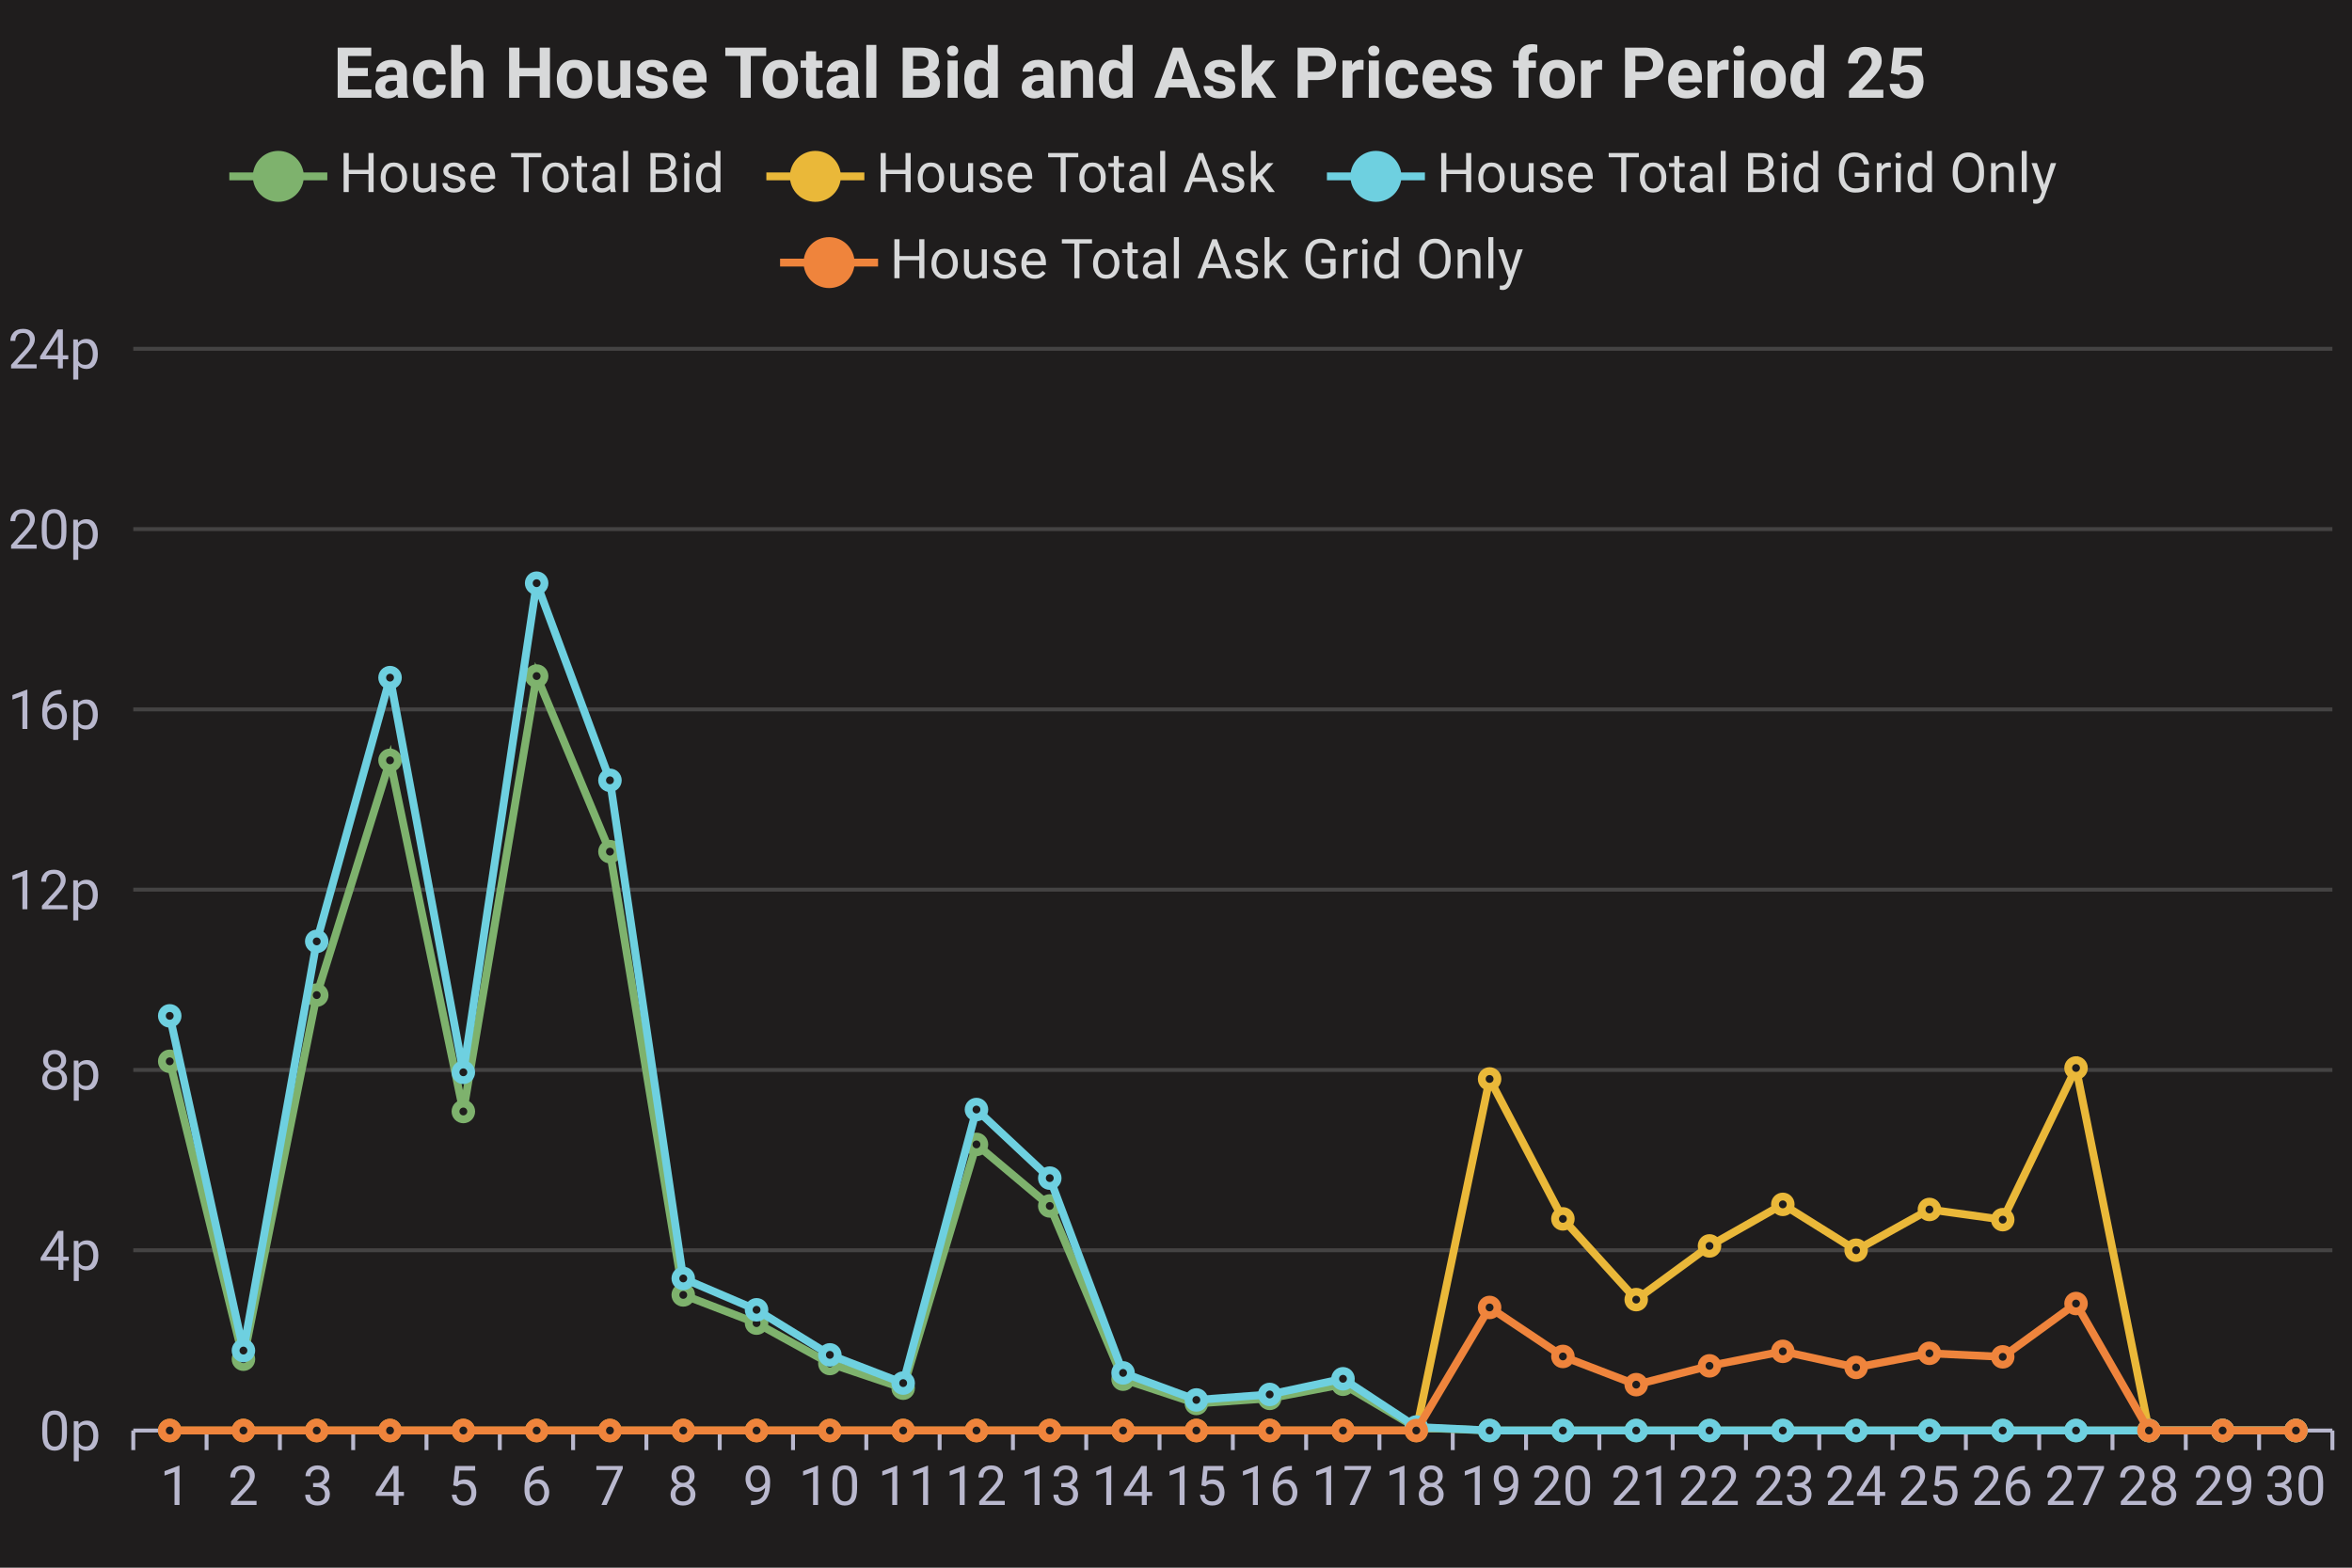
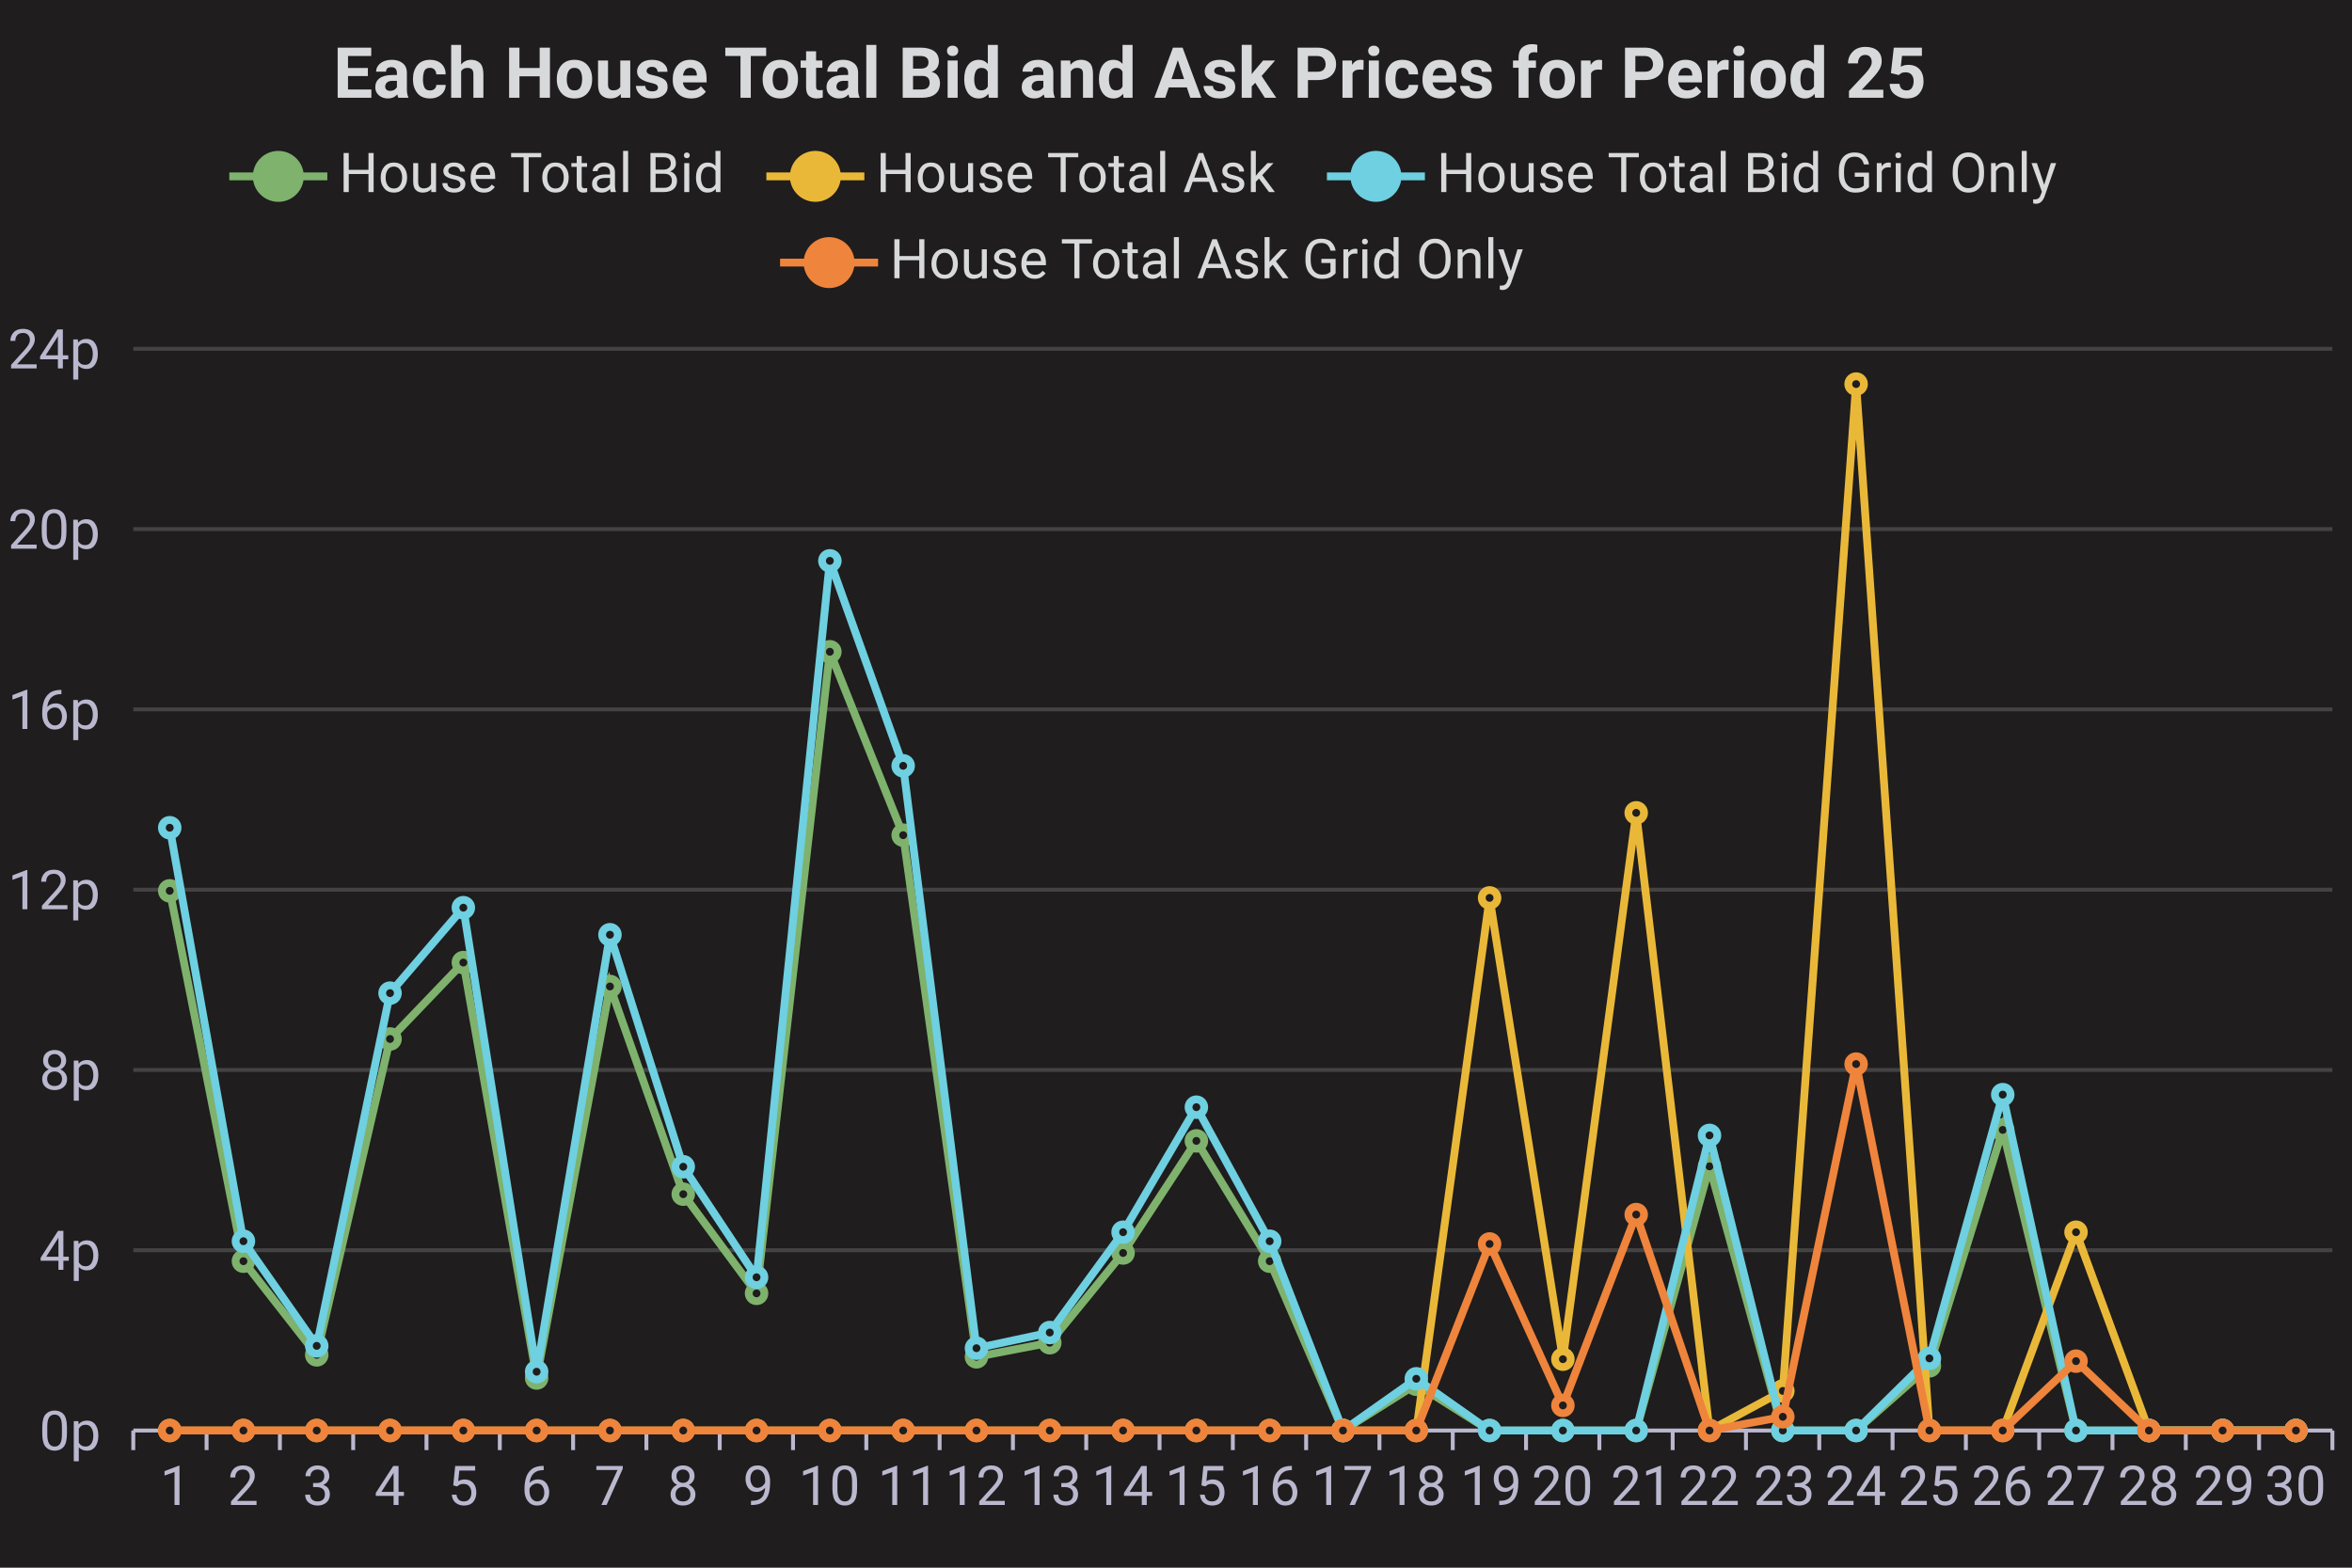
<svg xmlns="http://www.w3.org/2000/svg" width="600" height="400" viewBox="0 0 600 400">
  <rect x="0" y="0" width="600" height="400" fill="#1F1D1D" />
  <text font-size="18" x="85" y="5" dy="15" font-weight="bold" dominant-baseline="middle" font-family="Roboto" fill="#D8D9DA">
Each House Total Bid and Ask Prices for Period 25
</text>
  <g>
    <line stroke-width="2" x1="58.5" y1="45" x2="83.5" y2="45" stroke="#7EB26D" />
    <circle cx="71" cy="45" r="5.5" stroke-width="2" stroke="#7EB26D" fill="#7EB26D" />
    <text font-size="14" x="86.5" y="49" font-family="Roboto" fill="#D8D9DA">
House Total Bid
</text>
  </g>
  <g>
    <line stroke-width="2" x1="195.5" y1="45" x2="220.5" y2="45" stroke="#EAB839" />
    <circle cx="208" cy="45" r="5.5" stroke-width="2" stroke="#EAB839" fill="#EAB839" />
    <text font-size="14" x="223.5" y="49" font-family="Roboto" fill="#D8D9DA">
House Total Ask
</text>
  </g>
  <g>
    <line stroke-width="2" x1="338.5" y1="45" x2="363.5" y2="45" stroke="#6ED0E0" />
    <circle cx="351" cy="45" r="5.5" stroke-width="2" stroke="#6ED0E0" fill="#6ED0E0" />
    <text font-size="14" x="366.5" y="49" font-family="Roboto" fill="#D8D9DA">
House Total Bid Grid Only
</text>
  </g>
  <g>
    <line stroke-width="2" x1="199" y1="67" x2="224" y2="67" stroke="#EF843C" />
    <circle cx="211.5" cy="67" r="5.5" stroke-width="2" stroke="#EF843C" fill="#EF843C" />
    <text font-size="14" x="227" y="71" font-family="Roboto" fill="#D8D9DA">
House Total Ask Grid Only
</text>
  </g>
  <g stroke="#444343">
    <line stroke-width="1" x1="34" y1="89" x2="595" y2="89" />
    <line stroke-width="1" x1="34" y1="135" x2="595" y2="135" />
    <line stroke-width="1" x1="34" y1="181" x2="595" y2="181" />
    <line stroke-width="1" x1="34" y1="227" x2="595" y2="227" />
    <line stroke-width="1" x1="34" y1="273" x2="595" y2="273" />
    <line stroke-width="1" x1="34" y1="319" x2="595" y2="319" />
  </g>
  <g>
    <text font-size="14" x="2" y="94" font-family="Roboto" fill="#B9B8CE">
24p
</text>
    <text font-size="14" x="2" y="140" font-family="Roboto" fill="#B9B8CE">
20p
</text>
    <text font-size="14" x="2" y="186" font-family="Roboto" fill="#B9B8CE">
16p
</text>
    <text font-size="14" x="2" y="232" font-family="Roboto" fill="#B9B8CE">
12p
</text>
    <text font-size="14" x="10" y="278" font-family="Roboto" fill="#B9B8CE">
8p
</text>
    <text font-size="14" x="10" y="324" font-family="Roboto" fill="#B9B8CE">
4p
</text>
    <text font-size="14" x="10" y="370" font-family="Roboto" fill="#B9B8CE">
0p
</text>
  </g>
  <g>
    <g stroke="#B9B8CE">
      <line stroke-width="1" x1="34" y1="365" x2="595" y2="365" />
      <line stroke-width="1" x1="34" y1="365" x2="34" y2="370" />
      <line stroke-width="1" x1="52.7" y1="365" x2="52.7" y2="370" />
      <line stroke-width="1" x1="71.4" y1="365" x2="71.4" y2="370" />
      <line stroke-width="1" x1="90.1" y1="365" x2="90.1" y2="370" />
      <line stroke-width="1" x1="108.8" y1="365" x2="108.8" y2="370" />
      <line stroke-width="1" x1="127.5" y1="365" x2="127.5" y2="370" />
      <line stroke-width="1" x1="146.2" y1="365" x2="146.2" y2="370" />
      <line stroke-width="1" x1="164.9" y1="365" x2="164.9" y2="370" />
      <line stroke-width="1" x1="183.6" y1="365" x2="183.6" y2="370" />
      <line stroke-width="1" x1="202.3" y1="365" x2="202.3" y2="370" />
      <line stroke-width="1" x1="221" y1="365" x2="221" y2="370" />
      <line stroke-width="1" x1="239.7" y1="365" x2="239.7" y2="370" />
      <line stroke-width="1" x1="258.4" y1="365" x2="258.4" y2="370" />
      <line stroke-width="1" x1="277.1" y1="365" x2="277.1" y2="370" />
      <line stroke-width="1" x1="295.8" y1="365" x2="295.8" y2="370" />
      <line stroke-width="1" x1="314.5" y1="365" x2="314.5" y2="370" />
      <line stroke-width="1" x1="333.2" y1="365" x2="333.2" y2="370" />
      <line stroke-width="1" x1="351.9" y1="365" x2="351.9" y2="370" />
      <line stroke-width="1" x1="370.6" y1="365" x2="370.6" y2="370" />
      <line stroke-width="1" x1="389.3" y1="365" x2="389.3" y2="370" />
      <line stroke-width="1" x1="408" y1="365" x2="408" y2="370" />
      <line stroke-width="1" x1="426.7" y1="365" x2="426.7" y2="370" />
      <line stroke-width="1" x1="445.4" y1="365" x2="445.4" y2="370" />
      <line stroke-width="1" x1="464.1" y1="365" x2="464.1" y2="370" />
      <line stroke-width="1" x1="482.8" y1="365" x2="482.8" y2="370" />
      <line stroke-width="1" x1="501.5" y1="365" x2="501.5" y2="370" />
      <line stroke-width="1" x1="520.2" y1="365" x2="520.2" y2="370" />
      <line stroke-width="1" x1="538.9" y1="365" x2="538.9" y2="370" />
      <line stroke-width="1" x1="557.6" y1="365" x2="557.6" y2="370" />
      <line stroke-width="1" x1="576.3" y1="365" x2="576.3" y2="370" />
      <line stroke-width="1" x1="595" y1="365" x2="595" y2="370" />
    </g>
    <text font-size="14" x="40.8" y="384" font-family="Roboto" fill="#B9B8CE">
1
</text>
    <text font-size="14" x="58.1" y="384" font-family="Roboto" fill="#B9B8CE">
2
</text>
    <text font-size="14" x="77.2" y="384" font-family="Roboto" fill="#B9B8CE">
3
</text>
    <text font-size="14" x="95.5" y="384" font-family="Roboto" fill="#B9B8CE">
4
</text>
    <text font-size="14" x="114.2" y="384" font-family="Roboto" fill="#B9B8CE">
5
</text>
    <text font-size="14" x="132.9" y="384" font-family="Roboto" fill="#B9B8CE">
6
</text>
    <text font-size="14" x="151.6" y="384" font-family="Roboto" fill="#B9B8CE">
7
</text>
    <text font-size="14" x="170.3" y="384" font-family="Roboto" fill="#B9B8CE">
8
</text>
    <text font-size="14" x="189.5" y="384" font-family="Roboto" fill="#B9B8CE">
9
</text>
    <text font-size="14" x="203.7" y="384" font-family="Roboto" fill="#B9B8CE">
10
</text>
    <text font-size="14" x="223.9" y="384" font-family="Roboto" fill="#B9B8CE">
11
</text>
    <text font-size="14" x="241.1" y="384" font-family="Roboto" fill="#B9B8CE">
12
</text>
    <text font-size="14" x="260.2" y="384" font-family="Roboto" fill="#B9B8CE">
13
</text>
    <text font-size="14" x="278.5" y="384" font-family="Roboto" fill="#B9B8CE">
14
</text>
    <text font-size="14" x="297.2" y="384" font-family="Roboto" fill="#B9B8CE">
15
</text>
    <text font-size="14" x="315.9" y="384" font-family="Roboto" fill="#B9B8CE">
16
</text>
    <text font-size="14" x="334.6" y="384" font-family="Roboto" fill="#B9B8CE">
17
</text>
    <text font-size="14" x="353.3" y="384" font-family="Roboto" fill="#B9B8CE">
18
</text>
    <text font-size="14" x="372.5" y="384" font-family="Roboto" fill="#B9B8CE">
19
</text>
    <text font-size="14" x="390.7" y="384" font-family="Roboto" fill="#B9B8CE">
20
</text>
    <text font-size="14" x="410.9" y="384" font-family="Roboto" fill="#B9B8CE">
21
</text>
    <text font-size="14" x="428.1" y="384" font-family="Roboto" fill="#B9B8CE">
22
</text>
    <text font-size="14" x="447.3" y="384" font-family="Roboto" fill="#B9B8CE">
23
</text>
    <text font-size="14" x="465.5" y="384" font-family="Roboto" fill="#B9B8CE">
24
</text>
    <text font-size="14" x="484.2" y="384" font-family="Roboto" fill="#B9B8CE">
25
</text>
    <text font-size="14" x="502.9" y="384" font-family="Roboto" fill="#B9B8CE">
26
</text>
    <text font-size="14" x="521.6" y="384" font-family="Roboto" fill="#B9B8CE">
27
</text>
    <text font-size="14" x="540.2" y="384" font-family="Roboto" fill="#B9B8CE">
28
</text>
    <text font-size="14" x="559.5" y="384" font-family="Roboto" fill="#B9B8CE">
29
</text>
    <text font-size="14" x="577.7" y="384" font-family="Roboto" fill="#B9B8CE">
30
</text>
  </g>
  <g>
-     <path d="M 43.3 270.8 L 62.1 346.8 L 80.8 253.9 L 99.5 194 L 118.2 283.6 L 136.9 172.5 L 155.6 217.3 L 174.3 330.4 L 193 337.6 L 211.7 347.9 L 230.4 354.2 L 249.1 292 L 267.8 307.7 L 286.5 351.9 L 305.2 358.1 L 323.9 356.8 L 342.6 353.2 L 361.3 364.3 L 380 365 L 398.7 365 L 417.4 365 L 436.1 365 L 454.8 365 L 473.5 365 L 492.2 365 L 510.9 365 L 529.6 365 L 548.2 365 L 567 365 L 585.7 365" stroke-width="2" fill="none" stroke="#7EB26D" />
-     <circle cx="43.3" cy="270.8" r="2" stroke-width="2" stroke="#7EB26D" fill="#1F1D1D" />
-     <circle cx="62.1" cy="346.8" r="2" stroke-width="2" stroke="#7EB26D" fill="#1F1D1D" />
-     <circle cx="80.8" cy="253.9" r="2" stroke-width="2" stroke="#7EB26D" fill="#1F1D1D" />
-     <circle cx="99.5" cy="194" r="2" stroke-width="2" stroke="#7EB26D" fill="#1F1D1D" />
-     <circle cx="118.2" cy="283.6" r="2" stroke-width="2" stroke="#7EB26D" fill="#1F1D1D" />
-     <circle cx="136.9" cy="172.5" r="2" stroke-width="2" stroke="#7EB26D" fill="#1F1D1D" />
-     <circle cx="155.6" cy="217.3" r="2" stroke-width="2" stroke="#7EB26D" fill="#1F1D1D" />
-     <circle cx="174.3" cy="330.4" r="2" stroke-width="2" stroke="#7EB26D" fill="#1F1D1D" />
-     <circle cx="193" cy="337.6" r="2" stroke-width="2" stroke="#7EB26D" fill="#1F1D1D" />
-     <circle cx="211.7" cy="347.9" r="2" stroke-width="2" stroke="#7EB26D" fill="#1F1D1D" />
-     <circle cx="230.4" cy="354.2" r="2" stroke-width="2" stroke="#7EB26D" fill="#1F1D1D" />
-     <circle cx="249.1" cy="292" r="2" stroke-width="2" stroke="#7EB26D" fill="#1F1D1D" />
-     <circle cx="267.8" cy="307.7" r="2" stroke-width="2" stroke="#7EB26D" fill="#1F1D1D" />
-     <circle cx="286.5" cy="351.9" r="2" stroke-width="2" stroke="#7EB26D" fill="#1F1D1D" />
-     <circle cx="305.2" cy="358.1" r="2" stroke-width="2" stroke="#7EB26D" fill="#1F1D1D" />
-     <circle cx="323.9" cy="356.8" r="2" stroke-width="2" stroke="#7EB26D" fill="#1F1D1D" />
-     <circle cx="342.6" cy="353.2" r="2" stroke-width="2" stroke="#7EB26D" fill="#1F1D1D" />
-     <circle cx="361.3" cy="364.3" r="2" stroke-width="2" stroke="#7EB26D" fill="#1F1D1D" />
+     <path d="M 43.3 227.3 L 62.1 321.8 L 80.8 345.7 L 99.5 265.1 L 118.2 245.6 L 136.9 351.6 L 155.6 251.7 L 174.3 304.7 L 193 330 L 211.7 166.3 L 230.4 213.1 L 249.1 346.2 L 267.8 342.6 L 286.5 319.7 L 305.2 291.1 L 323.9 321.8 L 342.6 365 L 361.3 353.2 L 380 365 L 398.7 365 L 417.4 365 L 436.1 297.6 L 454.8 365 L 473.5 365 L 492.2 348.5 L 510.9 288.3 L 529.6 365 L 548.2 365 L 567 365 L 585.7 365" stroke-width="2" fill="none" stroke="#7EB26D" />
+     <circle cx="43.3" cy="227.3" r="2" stroke-width="2" stroke="#7EB26D" fill="#1F1D1D" />
+     <circle cx="62.1" cy="321.8" r="2" stroke-width="2" stroke="#7EB26D" fill="#1F1D1D" />
+     <circle cx="80.8" cy="345.7" r="2" stroke-width="2" stroke="#7EB26D" fill="#1F1D1D" />
+     <circle cx="99.5" cy="265.1" r="2" stroke-width="2" stroke="#7EB26D" fill="#1F1D1D" />
+     <circle cx="118.2" cy="245.6" r="2" stroke-width="2" stroke="#7EB26D" fill="#1F1D1D" />
+     <circle cx="136.9" cy="351.6" r="2" stroke-width="2" stroke="#7EB26D" fill="#1F1D1D" />
+     <circle cx="155.6" cy="251.7" r="2" stroke-width="2" stroke="#7EB26D" fill="#1F1D1D" />
+     <circle cx="174.3" cy="304.7" r="2" stroke-width="2" stroke="#7EB26D" fill="#1F1D1D" />
+     <circle cx="193" cy="330" r="2" stroke-width="2" stroke="#7EB26D" fill="#1F1D1D" />
+     <circle cx="211.7" cy="166.3" r="2" stroke-width="2" stroke="#7EB26D" fill="#1F1D1D" />
+     <circle cx="230.4" cy="213.1" r="2" stroke-width="2" stroke="#7EB26D" fill="#1F1D1D" />
+     <circle cx="249.1" cy="346.2" r="2" stroke-width="2" stroke="#7EB26D" fill="#1F1D1D" />
+     <circle cx="267.8" cy="342.6" r="2" stroke-width="2" stroke="#7EB26D" fill="#1F1D1D" />
+     <circle cx="286.5" cy="319.7" r="2" stroke-width="2" stroke="#7EB26D" fill="#1F1D1D" />
+     <circle cx="305.2" cy="291.1" r="2" stroke-width="2" stroke="#7EB26D" fill="#1F1D1D" />
+     <circle cx="323.9" cy="321.8" r="2" stroke-width="2" stroke="#7EB26D" fill="#1F1D1D" />
+     <circle cx="342.6" cy="365" r="2" stroke-width="2" stroke="#7EB26D" fill="#1F1D1D" />
+     <circle cx="361.3" cy="353.2" r="2" stroke-width="2" stroke="#7EB26D" fill="#1F1D1D" />
    <circle cx="380" cy="365" r="2" stroke-width="2" stroke="#7EB26D" fill="#1F1D1D" />
    <circle cx="398.7" cy="365" r="2" stroke-width="2" stroke="#7EB26D" fill="#1F1D1D" />
    <circle cx="417.4" cy="365" r="2" stroke-width="2" stroke="#7EB26D" fill="#1F1D1D" />
-     <circle cx="436.1" cy="365" r="2" stroke-width="2" stroke="#7EB26D" fill="#1F1D1D" />
+     <circle cx="436.1" cy="297.6" r="2" stroke-width="2" stroke="#7EB26D" fill="#1F1D1D" />
    <circle cx="454.8" cy="365" r="2" stroke-width="2" stroke="#7EB26D" fill="#1F1D1D" />
    <circle cx="473.5" cy="365" r="2" stroke-width="2" stroke="#7EB26D" fill="#1F1D1D" />
-     <circle cx="492.2" cy="365" r="2" stroke-width="2" stroke="#7EB26D" fill="#1F1D1D" />
-     <circle cx="510.9" cy="365" r="2" stroke-width="2" stroke="#7EB26D" fill="#1F1D1D" />
+     <circle cx="492.2" cy="348.5" r="2" stroke-width="2" stroke="#7EB26D" fill="#1F1D1D" />
+     <circle cx="510.9" cy="288.3" r="2" stroke-width="2" stroke="#7EB26D" fill="#1F1D1D" />
    <circle cx="529.6" cy="365" r="2" stroke-width="2" stroke="#7EB26D" fill="#1F1D1D" />
    <circle cx="548.2" cy="365" r="2" stroke-width="2" stroke="#7EB26D" fill="#1F1D1D" />
    <circle cx="567" cy="365" r="2" stroke-width="2" stroke="#7EB26D" fill="#1F1D1D" />
    <circle cx="585.7" cy="365" r="2" stroke-width="2" stroke="#7EB26D" fill="#1F1D1D" />
  </g>
  <g>
-     <path d="M 43.3 365 L 62.1 365 L 80.8 365 L 99.5 365 L 118.2 365 L 136.9 365 L 155.6 365 L 174.3 365 L 193 365 L 211.7 365 L 230.4 365 L 249.1 365 L 267.8 365 L 286.5 365 L 305.2 365 L 323.9 365 L 342.6 365 L 361.3 365 L 380 275.3 L 398.7 311 L 417.4 331.6 L 436.1 317.9 L 454.8 307.3 L 473.5 319 L 492.2 308.6 L 510.9 311.2 L 529.6 272.5 L 548.2 365 L 567 365 L 585.7 365" stroke-width="2" fill="none" stroke="#EAB839" />
+     <path d="M 43.3 365 L 62.1 365 L 80.8 365 L 99.5 365 L 118.2 365 L 136.9 365 L 155.6 365 L 174.3 365 L 193 365 L 211.7 365 L 230.4 365 L 249.1 365 L 267.8 365 L 286.5 365 L 305.2 365 L 323.9 365 L 342.6 365 L 361.3 365 L 380 229.1 L 398.7 346.8 L 417.4 207.4 L 436.1 365 L 454.8 354.9 L 473.5 98 L 492.2 365 L 510.9 365 L 529.6 314.4 L 548.2 365 L 567 365 L 585.7 365" stroke-width="2" fill="none" stroke="#EAB839" />
    <circle cx="43.3" cy="365" r="2" stroke-width="2" stroke="#EAB839" fill="#1F1D1D" />
    <circle cx="62.1" cy="365" r="2" stroke-width="2" stroke="#EAB839" fill="#1F1D1D" />
    <circle cx="80.8" cy="365" r="2" stroke-width="2" stroke="#EAB839" fill="#1F1D1D" />
    <circle cx="99.5" cy="365" r="2" stroke-width="2" stroke="#EAB839" fill="#1F1D1D" />
    <circle cx="118.2" cy="365" r="2" stroke-width="2" stroke="#EAB839" fill="#1F1D1D" />
    <circle cx="136.9" cy="365" r="2" stroke-width="2" stroke="#EAB839" fill="#1F1D1D" />
    <circle cx="155.6" cy="365" r="2" stroke-width="2" stroke="#EAB839" fill="#1F1D1D" />
    <circle cx="174.3" cy="365" r="2" stroke-width="2" stroke="#EAB839" fill="#1F1D1D" />
    <circle cx="193" cy="365" r="2" stroke-width="2" stroke="#EAB839" fill="#1F1D1D" />
    <circle cx="211.7" cy="365" r="2" stroke-width="2" stroke="#EAB839" fill="#1F1D1D" />
    <circle cx="230.4" cy="365" r="2" stroke-width="2" stroke="#EAB839" fill="#1F1D1D" />
    <circle cx="249.1" cy="365" r="2" stroke-width="2" stroke="#EAB839" fill="#1F1D1D" />
    <circle cx="267.8" cy="365" r="2" stroke-width="2" stroke="#EAB839" fill="#1F1D1D" />
    <circle cx="286.5" cy="365" r="2" stroke-width="2" stroke="#EAB839" fill="#1F1D1D" />
    <circle cx="305.2" cy="365" r="2" stroke-width="2" stroke="#EAB839" fill="#1F1D1D" />
    <circle cx="323.9" cy="365" r="2" stroke-width="2" stroke="#EAB839" fill="#1F1D1D" />
    <circle cx="342.6" cy="365" r="2" stroke-width="2" stroke="#EAB839" fill="#1F1D1D" />
    <circle cx="361.3" cy="365" r="2" stroke-width="2" stroke="#EAB839" fill="#1F1D1D" />
-     <circle cx="380" cy="275.3" r="2" stroke-width="2" stroke="#EAB839" fill="#1F1D1D" />
-     <circle cx="398.7" cy="311" r="2" stroke-width="2" stroke="#EAB839" fill="#1F1D1D" />
-     <circle cx="417.4" cy="331.6" r="2" stroke-width="2" stroke="#EAB839" fill="#1F1D1D" />
-     <circle cx="436.1" cy="317.9" r="2" stroke-width="2" stroke="#EAB839" fill="#1F1D1D" />
-     <circle cx="454.8" cy="307.3" r="2" stroke-width="2" stroke="#EAB839" fill="#1F1D1D" />
-     <circle cx="473.5" cy="319" r="2" stroke-width="2" stroke="#EAB839" fill="#1F1D1D" />
-     <circle cx="492.2" cy="308.6" r="2" stroke-width="2" stroke="#EAB839" fill="#1F1D1D" />
-     <circle cx="510.9" cy="311.2" r="2" stroke-width="2" stroke="#EAB839" fill="#1F1D1D" />
-     <circle cx="529.6" cy="272.5" r="2" stroke-width="2" stroke="#EAB839" fill="#1F1D1D" />
+     <circle cx="380" cy="229.1" r="2" stroke-width="2" stroke="#EAB839" fill="#1F1D1D" />
+     <circle cx="398.7" cy="346.8" r="2" stroke-width="2" stroke="#EAB839" fill="#1F1D1D" />
+     <circle cx="417.4" cy="207.4" r="2" stroke-width="2" stroke="#EAB839" fill="#1F1D1D" />
+     <circle cx="436.1" cy="365" r="2" stroke-width="2" stroke="#EAB839" fill="#1F1D1D" />
+     <circle cx="454.8" cy="354.9" r="2" stroke-width="2" stroke="#EAB839" fill="#1F1D1D" />
+     <circle cx="473.5" cy="98" r="2" stroke-width="2" stroke="#EAB839" fill="#1F1D1D" />
+     <circle cx="492.2" cy="365" r="2" stroke-width="2" stroke="#EAB839" fill="#1F1D1D" />
+     <circle cx="510.9" cy="365" r="2" stroke-width="2" stroke="#EAB839" fill="#1F1D1D" />
+     <circle cx="529.6" cy="314.4" r="2" stroke-width="2" stroke="#EAB839" fill="#1F1D1D" />
    <circle cx="548.2" cy="365" r="2" stroke-width="2" stroke="#EAB839" fill="#1F1D1D" />
    <circle cx="567" cy="365" r="2" stroke-width="2" stroke="#EAB839" fill="#1F1D1D" />
    <circle cx="585.7" cy="365" r="2" stroke-width="2" stroke="#EAB839" fill="#1F1D1D" />
  </g>
  <g>
-     <path d="M 43.3 259.2 L 62.1 344.6 L 80.8 240.2 L 99.5 172.9 L 118.2 273.6 L 136.9 148.8 L 155.6 199.1 L 174.3 326.2 L 193 334.2 L 211.7 345.7 L 230.4 352.9 L 249.1 283.1 L 267.8 300.6 L 286.5 350.3 L 305.2 357.2 L 323.9 355.8 L 342.6 351.8 L 361.3 364.1 L 380 365 L 398.7 365 L 417.4 365 L 436.1 365 L 454.8 365 L 473.5 365 L 492.2 365 L 510.9 365 L 529.6 365 L 548.2 365 L 567 365 L 585.7 365" stroke-width="2" fill="none" stroke="#6ED0E0" />
-     <circle cx="43.3" cy="259.2" r="2" stroke-width="2" stroke="#6ED0E0" fill="#1F1D1D" />
-     <circle cx="62.1" cy="344.6" r="2" stroke-width="2" stroke="#6ED0E0" fill="#1F1D1D" />
-     <circle cx="80.8" cy="240.2" r="2" stroke-width="2" stroke="#6ED0E0" fill="#1F1D1D" />
-     <circle cx="99.5" cy="172.9" r="2" stroke-width="2" stroke="#6ED0E0" fill="#1F1D1D" />
-     <circle cx="118.2" cy="273.6" r="2" stroke-width="2" stroke="#6ED0E0" fill="#1F1D1D" />
-     <circle cx="136.9" cy="148.8" r="2" stroke-width="2" stroke="#6ED0E0" fill="#1F1D1D" />
-     <circle cx="155.6" cy="199.1" r="2" stroke-width="2" stroke="#6ED0E0" fill="#1F1D1D" />
-     <circle cx="174.3" cy="326.2" r="2" stroke-width="2" stroke="#6ED0E0" fill="#1F1D1D" />
-     <circle cx="193" cy="334.2" r="2" stroke-width="2" stroke="#6ED0E0" fill="#1F1D1D" />
-     <circle cx="211.7" cy="345.7" r="2" stroke-width="2" stroke="#6ED0E0" fill="#1F1D1D" />
-     <circle cx="230.4" cy="352.9" r="2" stroke-width="2" stroke="#6ED0E0" fill="#1F1D1D" />
-     <circle cx="249.1" cy="283.1" r="2" stroke-width="2" stroke="#6ED0E0" fill="#1F1D1D" />
-     <circle cx="267.8" cy="300.6" r="2" stroke-width="2" stroke="#6ED0E0" fill="#1F1D1D" />
-     <circle cx="286.5" cy="350.3" r="2" stroke-width="2" stroke="#6ED0E0" fill="#1F1D1D" />
-     <circle cx="305.2" cy="357.2" r="2" stroke-width="2" stroke="#6ED0E0" fill="#1F1D1D" />
-     <circle cx="323.9" cy="355.8" r="2" stroke-width="2" stroke="#6ED0E0" fill="#1F1D1D" />
-     <circle cx="342.6" cy="351.8" r="2" stroke-width="2" stroke="#6ED0E0" fill="#1F1D1D" />
-     <circle cx="361.3" cy="364.1" r="2" stroke-width="2" stroke="#6ED0E0" fill="#1F1D1D" />
+     <path d="M 43.3 211.2 L 62.1 316.7 L 80.8 343.4 L 99.5 253.4 L 118.2 231.6 L 136.9 350 L 155.6 238.5 L 174.3 297.7 L 193 325.9 L 211.7 143.1 L 230.4 195.4 L 249.1 344 L 267.8 340 L 286.5 314.4 L 305.2 282.5 L 323.9 316.7 L 342.6 365 L 361.3 351.8 L 380 365 L 398.7 365 L 417.4 365 L 436.1 289.7 L 454.8 365 L 473.5 365 L 492.2 346.6 L 510.9 279.3 L 529.6 365 L 548.2 365 L 567 365 L 585.7 365" stroke-width="2" fill="none" stroke="#6ED0E0" />
+     <circle cx="43.3" cy="211.2" r="2" stroke-width="2" stroke="#6ED0E0" fill="#1F1D1D" />
+     <circle cx="62.1" cy="316.7" r="2" stroke-width="2" stroke="#6ED0E0" fill="#1F1D1D" />
+     <circle cx="80.8" cy="343.4" r="2" stroke-width="2" stroke="#6ED0E0" fill="#1F1D1D" />
+     <circle cx="99.5" cy="253.4" r="2" stroke-width="2" stroke="#6ED0E0" fill="#1F1D1D" />
+     <circle cx="118.2" cy="231.6" r="2" stroke-width="2" stroke="#6ED0E0" fill="#1F1D1D" />
+     <circle cx="136.9" cy="350" r="2" stroke-width="2" stroke="#6ED0E0" fill="#1F1D1D" />
+     <circle cx="155.6" cy="238.5" r="2" stroke-width="2" stroke="#6ED0E0" fill="#1F1D1D" />
+     <circle cx="174.3" cy="297.7" r="2" stroke-width="2" stroke="#6ED0E0" fill="#1F1D1D" />
+     <circle cx="193" cy="325.9" r="2" stroke-width="2" stroke="#6ED0E0" fill="#1F1D1D" />
+     <circle cx="211.7" cy="143.1" r="2" stroke-width="2" stroke="#6ED0E0" fill="#1F1D1D" />
+     <circle cx="230.4" cy="195.4" r="2" stroke-width="2" stroke="#6ED0E0" fill="#1F1D1D" />
+     <circle cx="249.1" cy="344" r="2" stroke-width="2" stroke="#6ED0E0" fill="#1F1D1D" />
+     <circle cx="267.8" cy="340" r="2" stroke-width="2" stroke="#6ED0E0" fill="#1F1D1D" />
+     <circle cx="286.5" cy="314.4" r="2" stroke-width="2" stroke="#6ED0E0" fill="#1F1D1D" />
+     <circle cx="305.2" cy="282.5" r="2" stroke-width="2" stroke="#6ED0E0" fill="#1F1D1D" />
+     <circle cx="323.9" cy="316.7" r="2" stroke-width="2" stroke="#6ED0E0" fill="#1F1D1D" />
+     <circle cx="342.6" cy="365" r="2" stroke-width="2" stroke="#6ED0E0" fill="#1F1D1D" />
+     <circle cx="361.3" cy="351.8" r="2" stroke-width="2" stroke="#6ED0E0" fill="#1F1D1D" />
    <circle cx="380" cy="365" r="2" stroke-width="2" stroke="#6ED0E0" fill="#1F1D1D" />
    <circle cx="398.7" cy="365" r="2" stroke-width="2" stroke="#6ED0E0" fill="#1F1D1D" />
    <circle cx="417.4" cy="365" r="2" stroke-width="2" stroke="#6ED0E0" fill="#1F1D1D" />
-     <circle cx="436.1" cy="365" r="2" stroke-width="2" stroke="#6ED0E0" fill="#1F1D1D" />
+     <circle cx="436.1" cy="289.7" r="2" stroke-width="2" stroke="#6ED0E0" fill="#1F1D1D" />
    <circle cx="454.8" cy="365" r="2" stroke-width="2" stroke="#6ED0E0" fill="#1F1D1D" />
    <circle cx="473.5" cy="365" r="2" stroke-width="2" stroke="#6ED0E0" fill="#1F1D1D" />
-     <circle cx="492.2" cy="365" r="2" stroke-width="2" stroke="#6ED0E0" fill="#1F1D1D" />
-     <circle cx="510.9" cy="365" r="2" stroke-width="2" stroke="#6ED0E0" fill="#1F1D1D" />
+     <circle cx="492.2" cy="346.6" r="2" stroke-width="2" stroke="#6ED0E0" fill="#1F1D1D" />
+     <circle cx="510.9" cy="279.3" r="2" stroke-width="2" stroke="#6ED0E0" fill="#1F1D1D" />
    <circle cx="529.6" cy="365" r="2" stroke-width="2" stroke="#6ED0E0" fill="#1F1D1D" />
    <circle cx="548.2" cy="365" r="2" stroke-width="2" stroke="#6ED0E0" fill="#1F1D1D" />
    <circle cx="567" cy="365" r="2" stroke-width="2" stroke="#6ED0E0" fill="#1F1D1D" />
    <circle cx="585.7" cy="365" r="2" stroke-width="2" stroke="#6ED0E0" fill="#1F1D1D" />
  </g>
  <g>
-     <path d="M 43.3 365 L 62.1 365 L 80.8 365 L 99.5 365 L 118.2 365 L 136.9 365 L 155.6 365 L 174.3 365 L 193 365 L 211.7 365 L 230.4 365 L 249.1 365 L 267.8 365 L 286.5 365 L 305.2 365 L 323.9 365 L 342.6 365 L 361.3 365 L 380 333.6 L 398.7 346.1 L 417.4 353.3 L 436.1 348.5 L 454.8 344.8 L 473.5 348.9 L 492.2 345.3 L 510.9 346.2 L 529.6 332.6 L 548.2 365 L 567 365 L 585.7 365" stroke-width="2" fill="none" stroke="#EF843C" />
+     <path d="M 43.3 365 L 62.1 365 L 80.8 365 L 99.5 365 L 118.2 365 L 136.9 365 L 155.6 365 L 174.3 365 L 193 365 L 211.7 365 L 230.4 365 L 249.1 365 L 267.8 365 L 286.5 365 L 305.2 365 L 323.9 365 L 342.6 365 L 361.3 365 L 380 317.4 L 398.7 358.6 L 417.4 309.9 L 436.1 365 L 454.8 361.5 L 473.5 271.5 L 492.2 365 L 510.9 365 L 529.6 347.3 L 548.2 365 L 567 365 L 585.7 365" stroke-width="2" fill="none" stroke="#EF843C" />
    <circle cx="43.3" cy="365" r="2" stroke-width="2" stroke="#EF843C" fill="#1F1D1D" />
    <circle cx="62.1" cy="365" r="2" stroke-width="2" stroke="#EF843C" fill="#1F1D1D" />
    <circle cx="80.8" cy="365" r="2" stroke-width="2" stroke="#EF843C" fill="#1F1D1D" />
    <circle cx="99.5" cy="365" r="2" stroke-width="2" stroke="#EF843C" fill="#1F1D1D" />
    <circle cx="118.2" cy="365" r="2" stroke-width="2" stroke="#EF843C" fill="#1F1D1D" />
    <circle cx="136.9" cy="365" r="2" stroke-width="2" stroke="#EF843C" fill="#1F1D1D" />
    <circle cx="155.6" cy="365" r="2" stroke-width="2" stroke="#EF843C" fill="#1F1D1D" />
    <circle cx="174.3" cy="365" r="2" stroke-width="2" stroke="#EF843C" fill="#1F1D1D" />
    <circle cx="193" cy="365" r="2" stroke-width="2" stroke="#EF843C" fill="#1F1D1D" />
    <circle cx="211.7" cy="365" r="2" stroke-width="2" stroke="#EF843C" fill="#1F1D1D" />
    <circle cx="230.4" cy="365" r="2" stroke-width="2" stroke="#EF843C" fill="#1F1D1D" />
    <circle cx="249.1" cy="365" r="2" stroke-width="2" stroke="#EF843C" fill="#1F1D1D" />
    <circle cx="267.8" cy="365" r="2" stroke-width="2" stroke="#EF843C" fill="#1F1D1D" />
    <circle cx="286.5" cy="365" r="2" stroke-width="2" stroke="#EF843C" fill="#1F1D1D" />
    <circle cx="305.2" cy="365" r="2" stroke-width="2" stroke="#EF843C" fill="#1F1D1D" />
    <circle cx="323.9" cy="365" r="2" stroke-width="2" stroke="#EF843C" fill="#1F1D1D" />
    <circle cx="342.6" cy="365" r="2" stroke-width="2" stroke="#EF843C" fill="#1F1D1D" />
    <circle cx="361.3" cy="365" r="2" stroke-width="2" stroke="#EF843C" fill="#1F1D1D" />
-     <circle cx="380" cy="333.6" r="2" stroke-width="2" stroke="#EF843C" fill="#1F1D1D" />
-     <circle cx="398.7" cy="346.1" r="2" stroke-width="2" stroke="#EF843C" fill="#1F1D1D" />
-     <circle cx="417.4" cy="353.3" r="2" stroke-width="2" stroke="#EF843C" fill="#1F1D1D" />
-     <circle cx="436.1" cy="348.5" r="2" stroke-width="2" stroke="#EF843C" fill="#1F1D1D" />
-     <circle cx="454.8" cy="344.8" r="2" stroke-width="2" stroke="#EF843C" fill="#1F1D1D" />
-     <circle cx="473.5" cy="348.9" r="2" stroke-width="2" stroke="#EF843C" fill="#1F1D1D" />
-     <circle cx="492.2" cy="345.3" r="2" stroke-width="2" stroke="#EF843C" fill="#1F1D1D" />
-     <circle cx="510.9" cy="346.2" r="2" stroke-width="2" stroke="#EF843C" fill="#1F1D1D" />
-     <circle cx="529.6" cy="332.6" r="2" stroke-width="2" stroke="#EF843C" fill="#1F1D1D" />
+     <circle cx="380" cy="317.4" r="2" stroke-width="2" stroke="#EF843C" fill="#1F1D1D" />
+     <circle cx="398.7" cy="358.6" r="2" stroke-width="2" stroke="#EF843C" fill="#1F1D1D" />
+     <circle cx="417.4" cy="309.9" r="2" stroke-width="2" stroke="#EF843C" fill="#1F1D1D" />
+     <circle cx="436.1" cy="365" r="2" stroke-width="2" stroke="#EF843C" fill="#1F1D1D" />
+     <circle cx="454.8" cy="361.5" r="2" stroke-width="2" stroke="#EF843C" fill="#1F1D1D" />
+     <circle cx="473.5" cy="271.5" r="2" stroke-width="2" stroke="#EF843C" fill="#1F1D1D" />
+     <circle cx="492.2" cy="365" r="2" stroke-width="2" stroke="#EF843C" fill="#1F1D1D" />
+     <circle cx="510.9" cy="365" r="2" stroke-width="2" stroke="#EF843C" fill="#1F1D1D" />
+     <circle cx="529.6" cy="347.3" r="2" stroke-width="2" stroke="#EF843C" fill="#1F1D1D" />
    <circle cx="548.2" cy="365" r="2" stroke-width="2" stroke="#EF843C" fill="#1F1D1D" />
    <circle cx="567" cy="365" r="2" stroke-width="2" stroke="#EF843C" fill="#1F1D1D" />
    <circle cx="585.7" cy="365" r="2" stroke-width="2" stroke="#EF843C" fill="#1F1D1D" />
  </g>
</svg>
